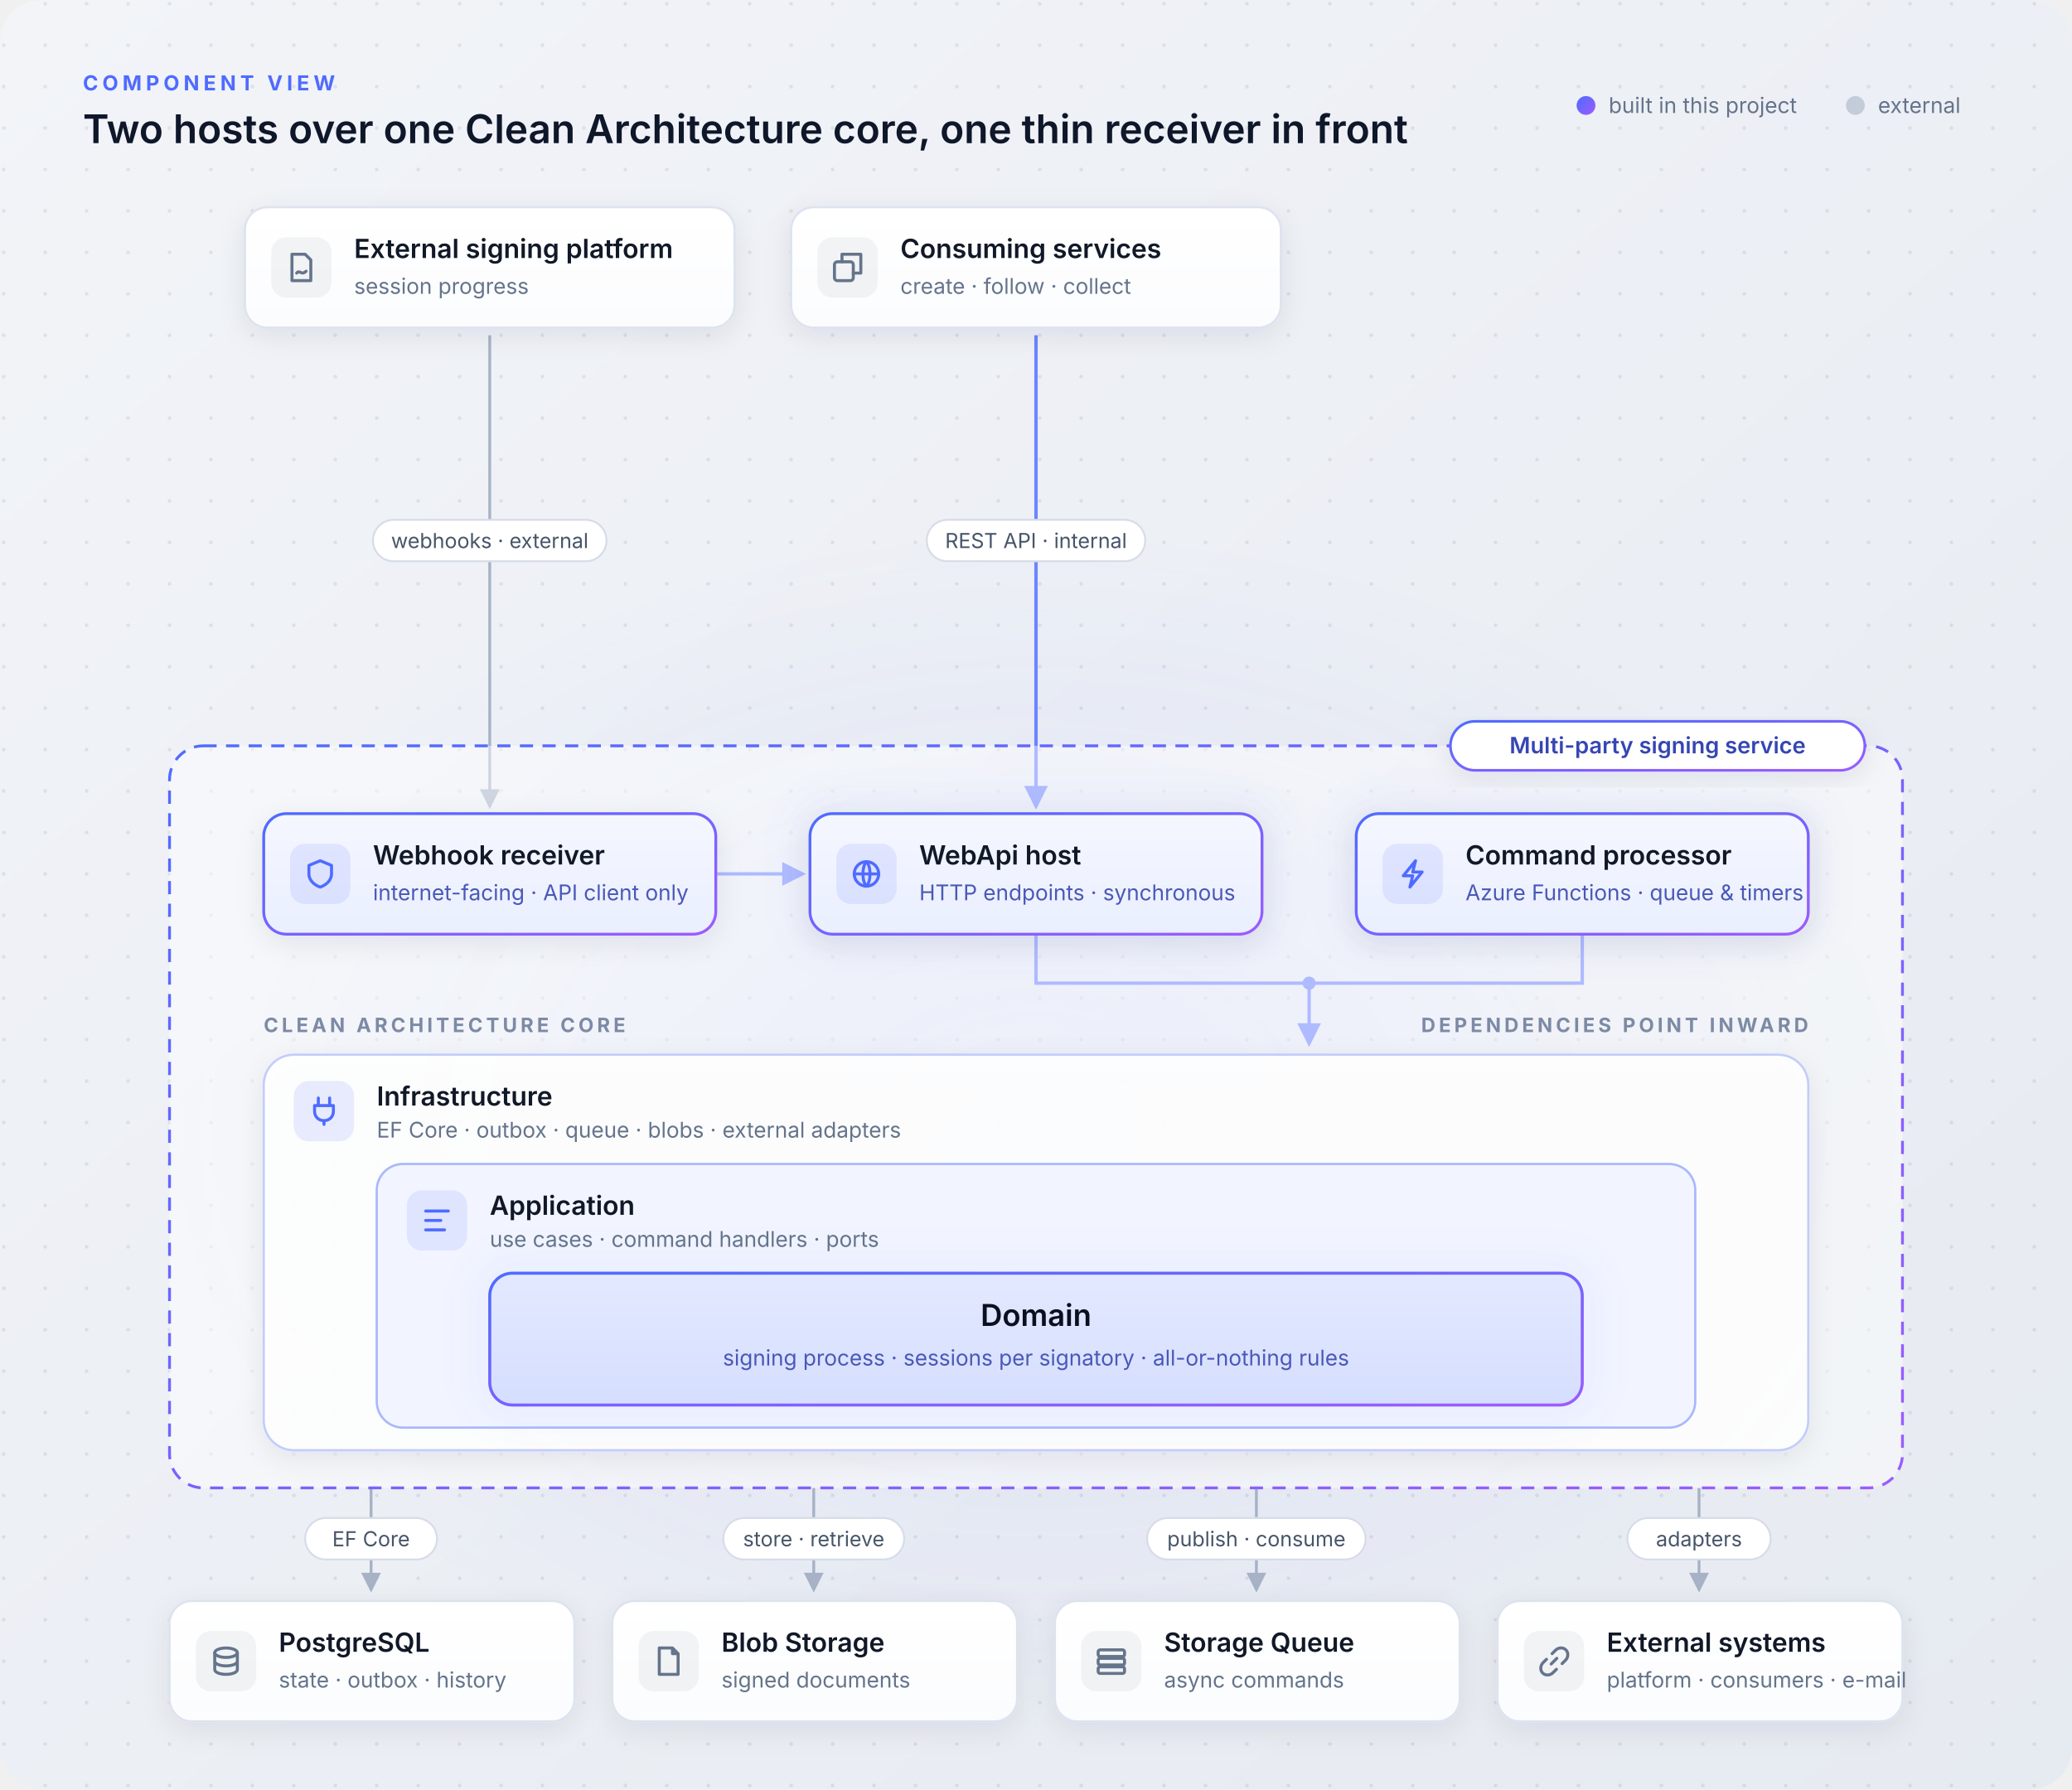
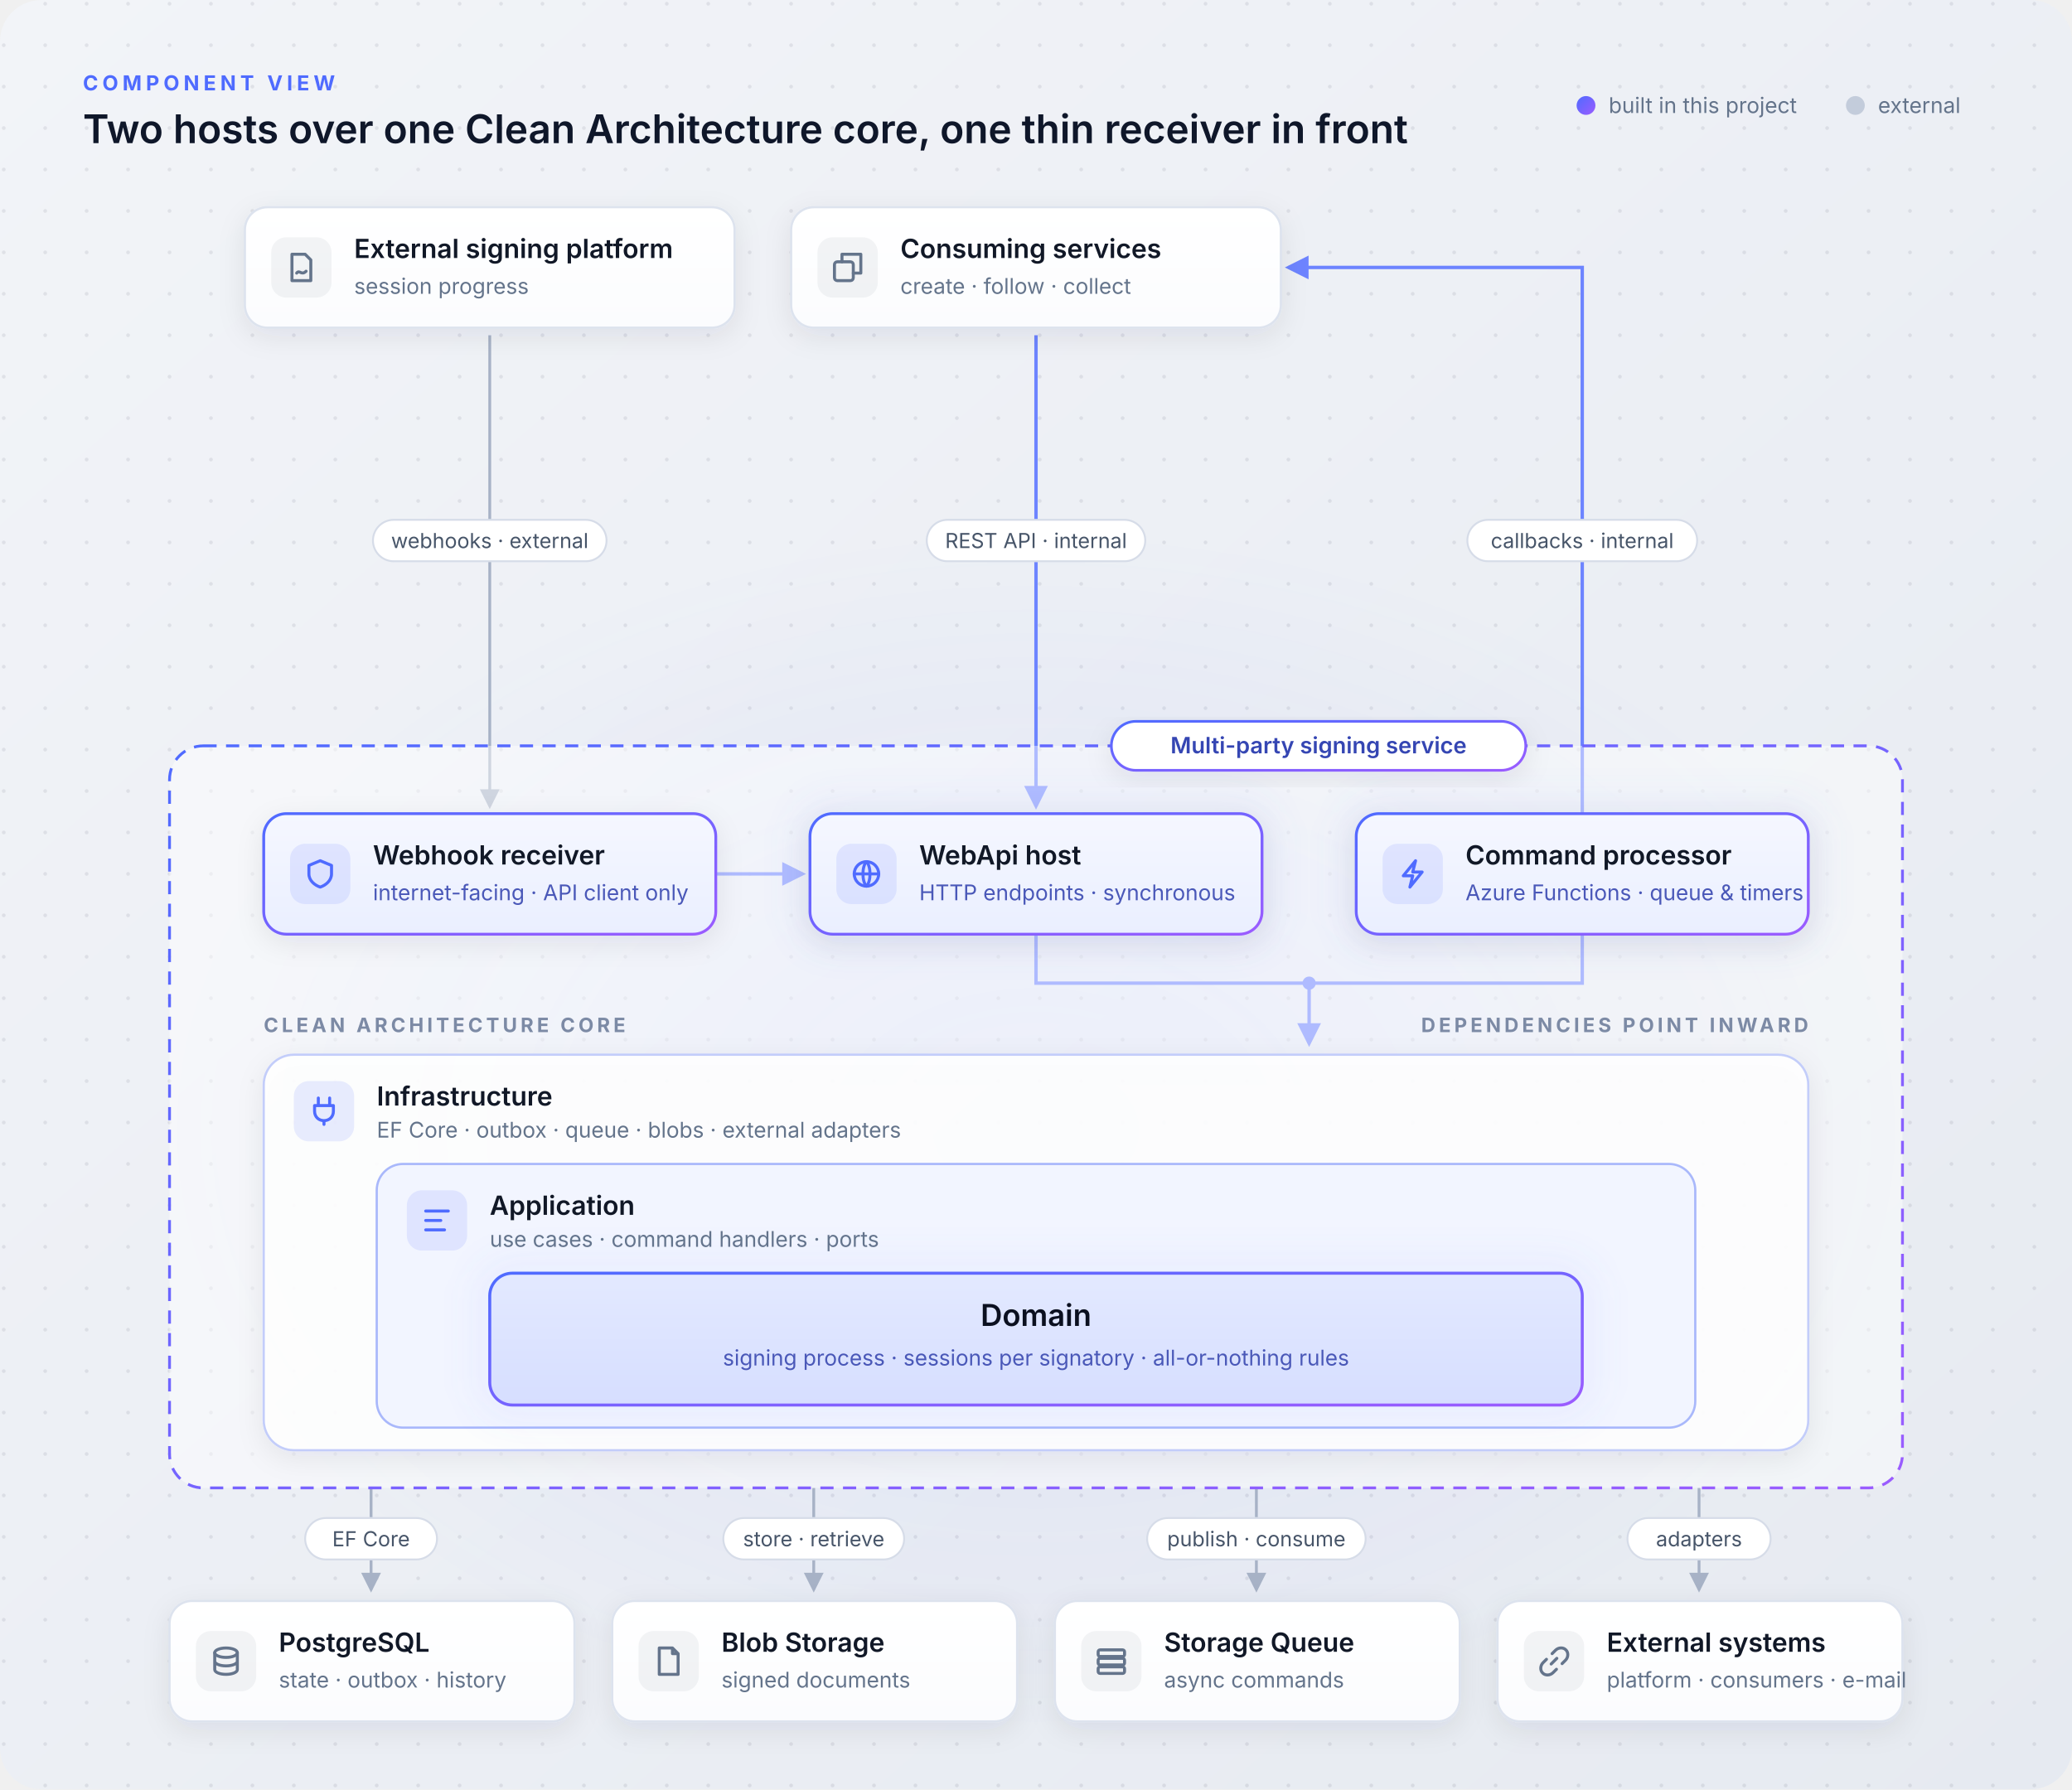
<svg xmlns="http://www.w3.org/2000/svg" viewBox="0 0 1100 950" width="1100" height="950" role="img" aria-labelledby="title desc">
  <defs>
    <linearGradient id="bg" x1="0" y1="0" x2="1" y2="1">
      <stop offset="0" stop-color="#f2f4f8" />
      <stop offset="1" stop-color="#e6eaf1" />
    </linearGradient>
    <radialGradient id="halo" cx="0.5" cy="0.5" r="0.5">
      <stop offset="0" stop-color="#4f6bff" stop-opacity="0.10" />
      <stop offset="1" stop-color="#4f6bff" stop-opacity="0" />
    </radialGradient>
    <linearGradient id="ours" x1="0" y1="0" x2="0" y2="1">
      <stop offset="0" stop-color="#f5f7ff" />
      <stop offset="1" stop-color="#eaefff" />
    </linearGradient>
    <linearGradient id="oursStroke" x1="0" y1="0" x2="1" y2="1">
      <stop offset="0" stop-color="#4f6bff" />
      <stop offset="1" stop-color="#9b5cff" />
    </linearGradient>
    <linearGradient id="ext" x1="0" y1="0" x2="0" y2="1">
      <stop offset="0" stop-color="#ffffff" />
      <stop offset="1" stop-color="#fbfcfe" />
    </linearGradient>
    <linearGradient id="domain" x1="0" y1="0" x2="0" y2="1">
      <stop offset="0" stop-color="#e3e9ff" />
      <stop offset="1" stop-color="#d6deff" />
    </linearGradient>
    <pattern id="dots" width="22" height="22" patternUnits="userSpaceOnUse">
      <circle cx="2" cy="2" r="1" fill="#0f172a" fill-opacity="0.08" />
    </pattern>
    <filter id="glow" x="-20%" y="-40%" width="140%" height="180%">
      <feGaussianBlur stdDeviation="10" />
    </filter>
    <filter id="shadow" x="-10%" y="-25%" width="120%" height="160%">
      <feDropShadow dx="0" dy="4" stdDeviation="7" flood-color="#1e293b" flood-opacity="0.08" />
    </filter>
    <marker id="aAccent" viewBox="0 0 10 10" refX="8.5" refY="5" markerWidth="7" markerHeight="7" orient="auto-start-reverse">
      <path d="M0,0 L10,5 L0,10 z" fill="#6d84ff" />
    </marker>
    <marker id="aMuted" viewBox="0 0 10 10" refX="8.5" refY="5" markerWidth="7" markerHeight="7" orient="auto-start-reverse">
      <path d="M0,0 L10,5 L0,10 z" fill="#a7b2c6" />
    </marker>
    <style>
      text { font-family: "Inter", -apple-system, "Segoe UI", Helvetica, Arial, sans-serif; }
      .eyebrow { font-size: 11px; font-weight: 700; letter-spacing: 2.2px; fill: #4f6bff; }
      .eyebrowS{ font-size: 10.5px; font-weight: 700; letter-spacing: 1.8px; fill: #7c8aa5; }
      .h1      { font-size: 21px; font-weight: 600; fill: #0f172a; }
      .ttl     { font-size: 14px; font-weight: 600; fill: #111827; }
      .ttlL    { font-size: 16px; font-weight: 600; fill: #0b1020; }
      .sub     { font-size: 11.5px; fill: #64748b; }
      .subO    { font-size: 11.5px; fill: #4a58b8; }
      .pill    { font-size: 11px; fill: #475569; }
      .legend  { font-size: 11.5px; fill: #64748b; }
      .tag     { font-size: 12px; font-weight: 600; fill: #3546b3; }
      .cardO   { fill: url(#ours); stroke: url(#oursStroke); stroke-width: 1.5; filter: url(#shadow); }
      .cardE   { fill: url(#ext); stroke: #dde3ee; stroke-width: 1.2; filter: url(#shadow); }
      .glowO   { fill: none; stroke: #6d8dff; stroke-width: 6; stroke-opacity: 0.22; }
      .tileO   { fill: #4f6bff; fill-opacity: 0.12; }
      .tileE   { fill: #0f172a; fill-opacity: 0.05; }
      .icO     { fill: none; stroke: #4f6bff; stroke-width: 1.6; stroke-linecap: round; stroke-linejoin: round; }
      .icE     { fill: none; stroke: #64748b; stroke-width: 1.6; stroke-linecap: round; stroke-linejoin: round; }
      .lnO     { fill: none; stroke: #6d84ff; stroke-width: 1.8; }
      .lnE     { fill: none; stroke: #a7b2c6; stroke-width: 1.5; }
      .pillBg  { fill: #ffffff; stroke: #d6dce8; stroke-width: 1; }
      .tagBg   { fill: #ffffff; stroke: url(#oursStroke); stroke-width: 1.4; filter: url(#shadow); }
      .frame   { fill: #ffffff; fill-opacity: 0.45; stroke: url(#oursStroke); stroke-width: 1.5; stroke-dasharray: 7 5; }
      .ring1   { fill: #ffffff; fill-opacity: 0.85; stroke: #c3cdfa; stroke-width: 1.2; filter: url(#shadow); }
      .ring2   { fill: #f2f5ff; stroke: #a9b8fb; stroke-width: 1.2; }
      .ring3   { fill: url(#domain); stroke: url(#oursStroke); stroke-width: 1.6; }
    </style>
  </defs>
  <rect width="1100" height="950" rx="22" fill="url(#bg)" />
  <rect width="1100" height="950" rx="22" fill="url(#dots)" />
  <ellipse cx="550" cy="600" rx="460" ry="320" fill="url(#halo)" />
  <text class="eyebrow" x="44" y="48">COMPONENT VIEW</text>
  <text class="h1" x="44" y="76">Two hosts over one Clean Architecture core, one thin receiver in front</text>
  <circle cx="842" cy="56" r="5" fill="url(#oursStroke)" />
  <text class="legend" x="854" y="60">built in this project</text>
  <circle cx="985" cy="56" r="5" fill="#c3ccdb" />
  <text class="legend" x="997" y="60">external</text>
  <path class="lnE" d="M260 178 V428" marker-end="url(#aMuted)" />
  <rect class="pillBg" x="198" y="276" width="124" height="22" rx="11" />
  <text class="pill" x="260" y="291" text-anchor="middle">webhooks · external</text>
  <path class="lnO" d="M550 178 V428" marker-end="url(#aAccent)" />
  <rect class="pillBg" x="492" y="276" width="116" height="22" rx="11" />
  <text class="pill" x="550" y="291" text-anchor="middle">REST API · internal</text>
+   <path class="lnO" d="M840 432 V142 H684" marker-end="url(#aAccent)" />
+   <rect class="pillBg" x="779" y="276" width="122" height="22" rx="11" />
+   <text class="pill" x="840" y="291" text-anchor="middle">callbacks · internal</text>
  <path class="lnO" d="M380 464 H426" marker-end="url(#aAccent)" />
  <path class="lnO" d="M550 496 V522 H840 V496" />
  <path class="lnO" d="M695 522 V554" marker-end="url(#aAccent)" />
  <circle cx="695" cy="522" r="3.5" fill="#6d84ff" />
  <path class="lnE" d="M197 790 V844" marker-end="url(#aMuted)" />
  <rect class="pillBg" x="162" y="806" width="70" height="22" rx="11" />
  <text class="pill" x="197" y="821" text-anchor="middle">EF Core</text>
  <path class="lnE" d="M432 790 V844" marker-end="url(#aMuted)" />
  <rect class="pillBg" x="384" y="806" width="96" height="22" rx="11" />
  <text class="pill" x="432" y="821" text-anchor="middle">store · retrieve</text>
  <path class="lnE" d="M667 790 V844" marker-end="url(#aMuted)" />
  <rect class="pillBg" x="609" y="806" width="116" height="22" rx="11" />
  <text class="pill" x="667" y="821" text-anchor="middle">publish · consume</text>
  <path class="lnE" d="M902 790 V844" marker-end="url(#aMuted)" />
  <rect class="pillBg" x="864" y="806" width="76" height="22" rx="11" />
  <text class="pill" x="902" y="821" text-anchor="middle">adapters</text>
  <rect class="cardE" x="130" y="110" width="260" height="64" rx="12" />
  <rect class="tileE" x="144" y="126" width="32" height="32" rx="8" />
  <g transform="translate(152 134)">
    <path class="icE" d="M3 1 H10 L13 4 V15 H3 Z" />
    <path class="icE" d="M5.5 11 C7 9 8 12.5 10.5 10" />
  </g>
  <text class="ttl" x="188" y="137">External signing platform</text>
  <text class="sub" x="188" y="156">session progress</text>
  <rect class="cardE" x="420" y="110" width="260" height="64" rx="12" />
  <rect class="tileE" x="434" y="126" width="32" height="32" rx="8" />
  <g transform="translate(442 134)">
    <rect class="icE" x="1" y="5" width="10" height="10" rx="1.5" />
    <path class="icE" d="M5 5 V1 H15 V11 H11" />
  </g>
  <text class="ttl" x="478" y="137">Consuming services</text>
  <text class="sub" x="478" y="156">create · follow · collect</text>
  <rect class="frame" x="90" y="396" width="920" height="394" rx="18" />
-   <rect class="tagBg" x="770" y="383" width="220" height="26" rx="13" />
-   <text class="tag" x="880" y="400" text-anchor="middle">Multi-party signing service</text>
+   <rect class="tagBg" x="590" y="383" width="220" height="26" rx="13" />
+   <text class="tag" x="700" y="400" text-anchor="middle">Multi-party signing service</text>
  <rect class="cardO" x="140" y="432" width="240" height="64" rx="12" />
  <rect class="tileO" x="154" y="448" width="32" height="32" rx="8" />
  <g transform="translate(162 456)">
    <path class="icO" d="M8 1 L14 3.5 V8 C14 11.5 11 14 8 15 C5 14 2 11.5 2 8 V3.5 Z" />
  </g>
  <text class="ttl" x="198" y="459">Webhook receiver</text>
  <text class="subO" x="198" y="478">internet-facing · API client only</text>
  <rect class="glowO" x="430" y="432" width="240" height="64" rx="12" filter="url(#glow)" />
  <rect class="cardO" x="430" y="432" width="240" height="64" rx="12" />
  <rect class="tileO" x="444" y="448" width="32" height="32" rx="8" />
  <g transform="translate(452 456)">
    <circle class="icO" cx="8" cy="8" r="6.5" />
    <path class="icO" d="M1.5 8 H14.5 M8 1.5 C5.5 4 5.5 12 8 14.5 C10.5 12 10.5 4 8 1.5" />
  </g>
  <text class="ttl" x="488" y="459">WebApi host</text>
  <text class="subO" x="488" y="478">HTTP endpoints · synchronous</text>
  <rect class="glowO" x="720" y="432" width="240" height="64" rx="12" filter="url(#glow)" />
  <rect class="cardO" x="720" y="432" width="240" height="64" rx="12" />
  <rect class="tileO" x="734" y="448" width="32" height="32" rx="8" />
  <g transform="translate(742 456)">
    <path class="icO" d="M9.5 1 L3 9 H8 L6.5 15 L13 7 H8 Z" />
  </g>
  <text class="ttl" x="778" y="459">Command processor</text>
  <text class="subO" x="778" y="478">Azure Functions · queue &amp; timers</text>
  <text class="eyebrowS" x="140" y="548">CLEAN ARCHITECTURE CORE</text>
  <text class="eyebrowS" x="960" y="548" text-anchor="end">DEPENDENCIES POINT INWARD</text>
  <rect class="ring1" x="140" y="560" width="820" height="210" rx="16" />
  <rect class="tileO" x="156" y="574" width="32" height="32" rx="8" />
  <g transform="translate(164 582)">
    <path class="icO" d="M5 1 V5 M11 1 V5 M3 5 H13 V8 C13 11 10.8 13 8 13 C5.2 13 3 11 3 8 Z M8 13 V15" />
  </g>
  <text class="ttl" x="200" y="587">Infrastructure</text>
  <text class="sub" x="200" y="604">EF Core · outbox · queue · blobs · external adapters</text>
  <rect class="ring2" x="200" y="618" width="700" height="140" rx="14" />
  <rect class="tileO" x="216" y="632" width="32" height="32" rx="8" />
  <g transform="translate(224 640)">
    <path class="icO" d="M2 3 H14 M2 8 H10 M2 13 H12" />
  </g>
  <text class="ttl" x="260" y="645">Application</text>
  <text class="sub" x="260" y="662">use cases · command handlers · ports</text>
  <rect class="glowO" x="260" y="676" width="580" height="70" rx="12" filter="url(#glow)" />
  <rect class="ring3" x="260" y="676" width="580" height="70" rx="12" />
  <text class="ttlL" x="550" y="704" text-anchor="middle">Domain</text>
  <text class="subO" x="550" y="725" text-anchor="middle">signing process · sessions per signatory · all-or-nothing rules</text>
  <rect class="cardE" x="90" y="850" width="215" height="64" rx="12" />
  <rect class="tileE" x="104" y="866" width="32" height="32" rx="8" />
  <g transform="translate(112 874)">
    <ellipse class="icE" cx="8" cy="3.5" rx="6" ry="2.5" />
    <path class="icE" d="M2 3.5 V12.5 C2 13.9 4.7 15 8 15 C11.3 15 14 13.9 14 12.5 V3.5 M2 8 C2 9.4 4.7 10.5 8 10.5 C11.3 10.5 14 9.4 14 8" />
  </g>
  <text class="ttl" x="148" y="877">PostgreSQL</text>
  <text class="sub" x="148" y="896">state · outbox · history</text>
  <rect class="cardE" x="325" y="850" width="215" height="64" rx="12" />
  <rect class="tileE" x="339" y="866" width="32" height="32" rx="8" />
  <g transform="translate(347 874)">
    <path class="icE" d="M3 1 H10 L13 4 V15 H3 Z M10 1 V4 H13" />
  </g>
  <text class="ttl" x="383" y="877">Blob Storage</text>
  <text class="sub" x="383" y="896">signed documents</text>
  <rect class="cardE" x="560" y="850" width="215" height="64" rx="12" />
  <rect class="tileE" x="574" y="866" width="32" height="32" rx="8" />
  <g transform="translate(582 874)">
    <rect class="icE" x="1" y="2" width="14" height="3.5" rx="1" />
    <rect class="icE" x="1" y="6.5" width="14" height="3.5" rx="1" />
    <rect class="icE" x="1" y="11" width="14" height="3.5" rx="1" />
  </g>
  <text class="ttl" x="618" y="877">Storage Queue</text>
  <text class="sub" x="618" y="896">async commands</text>
  <rect class="cardE" x="795" y="850" width="215" height="64" rx="12" />
  <rect class="tileE" x="809" y="866" width="32" height="32" rx="8" />
  <g transform="translate(817 874)">
    <path class="icE" d="M6.5 9.5 L9.5 6.5 M7 4 L8.8 2.2 C10.4 0.6 13 0.6 14.3 2 C15.7 3.3 15.7 5.9 14.1 7.5 L12.3 9.3 M9.3 12.3 L7.5 14.1 C5.9 15.7 3.3 15.7 2 14.3 C0.6 13 0.6 10.4 2.2 8.8 L4 7" />
  </g>
  <text class="ttl" x="853" y="877">External systems</text>
  <text class="sub" x="853" y="896">platform · consumers · e-mail</text>
</svg>
